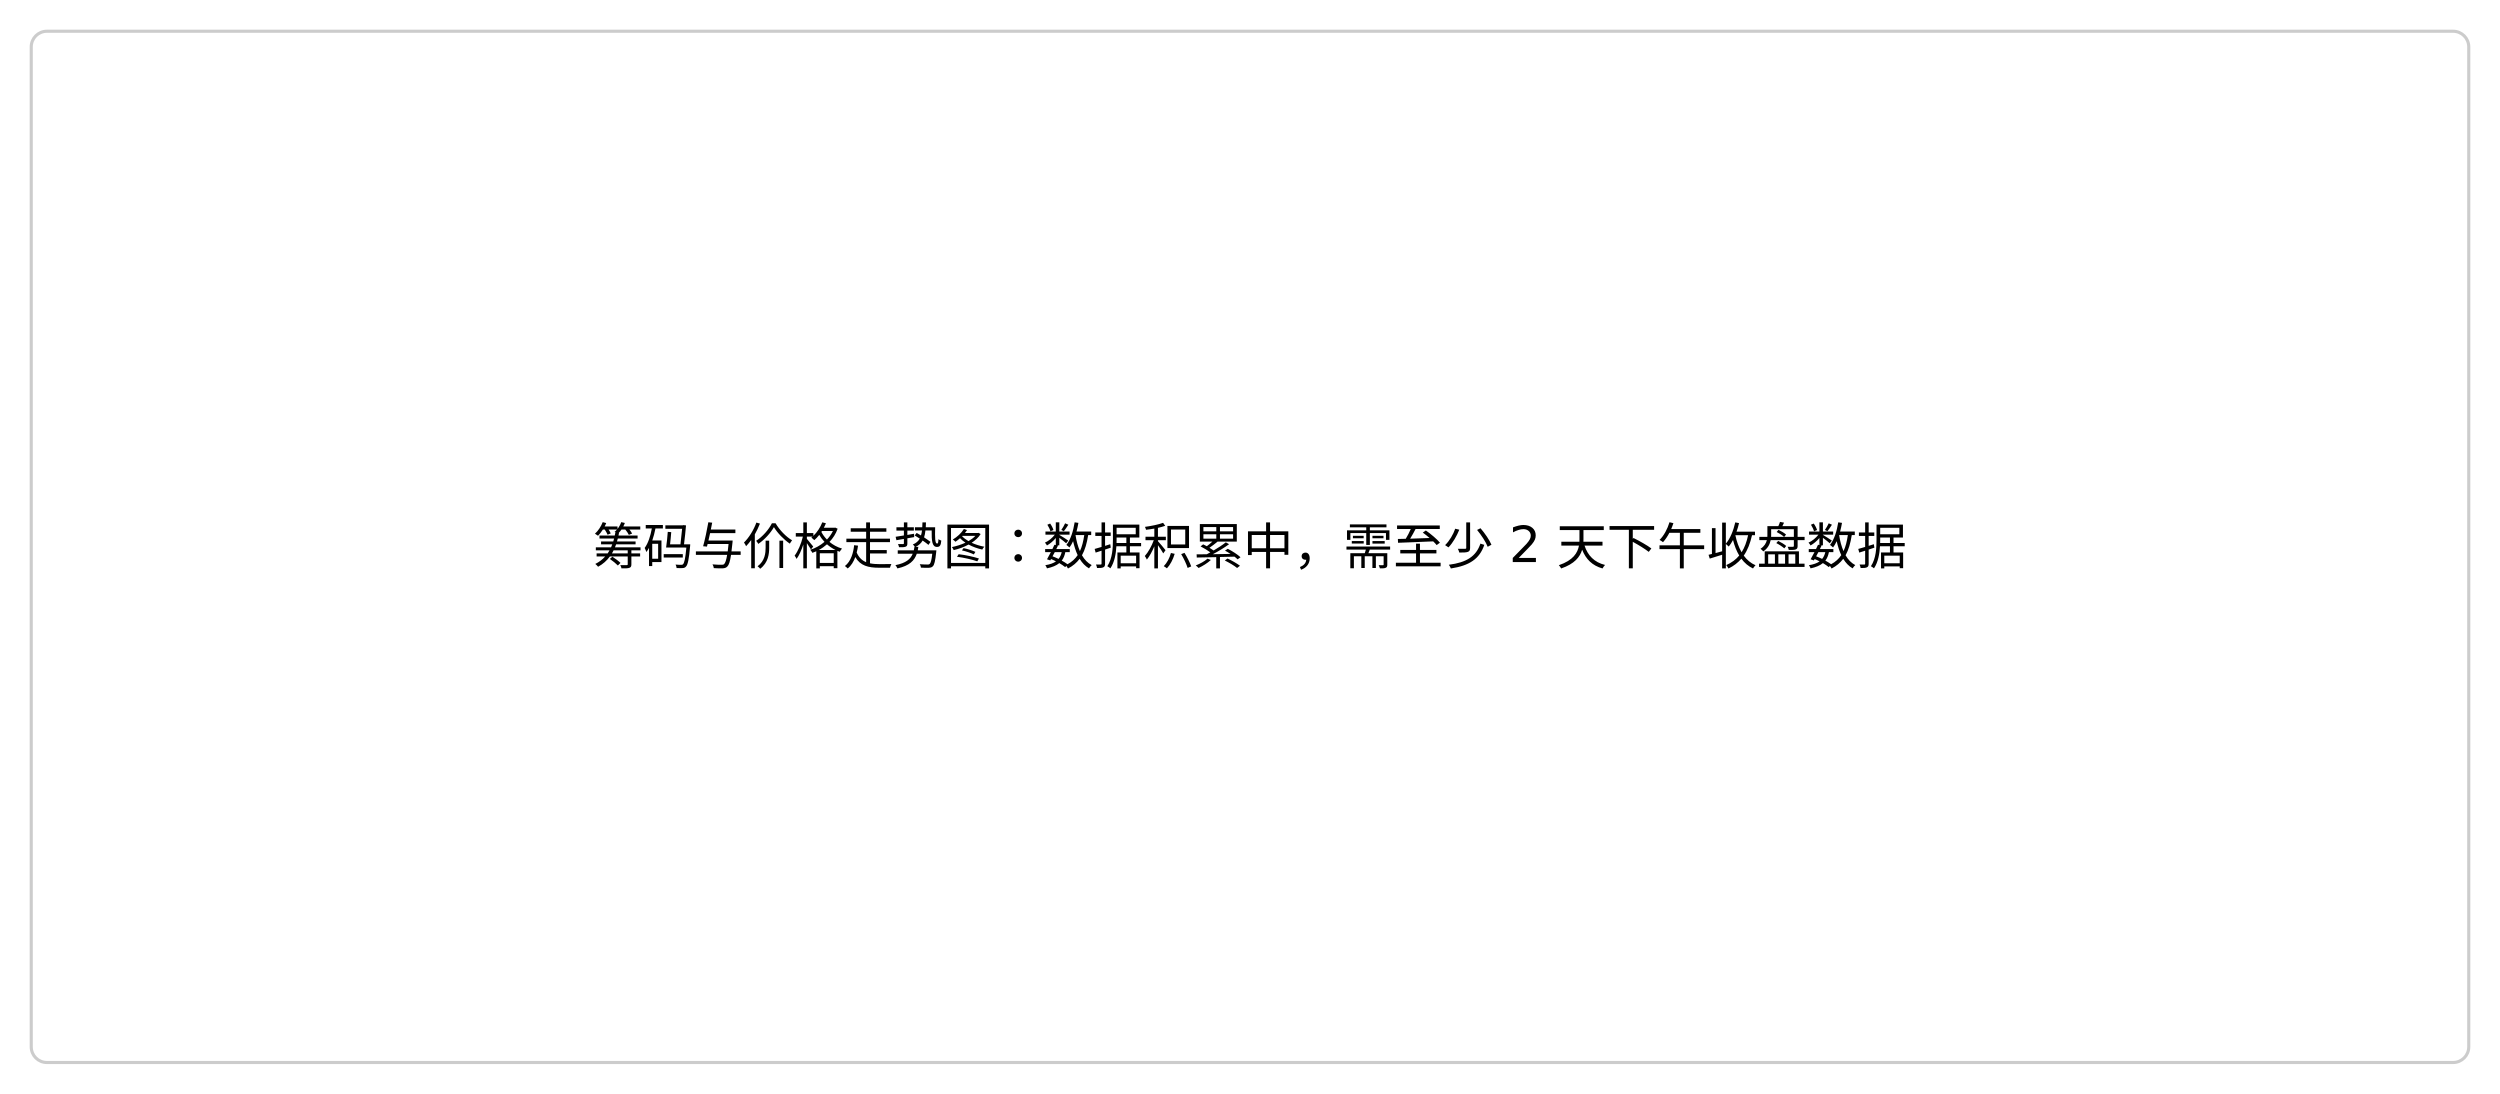
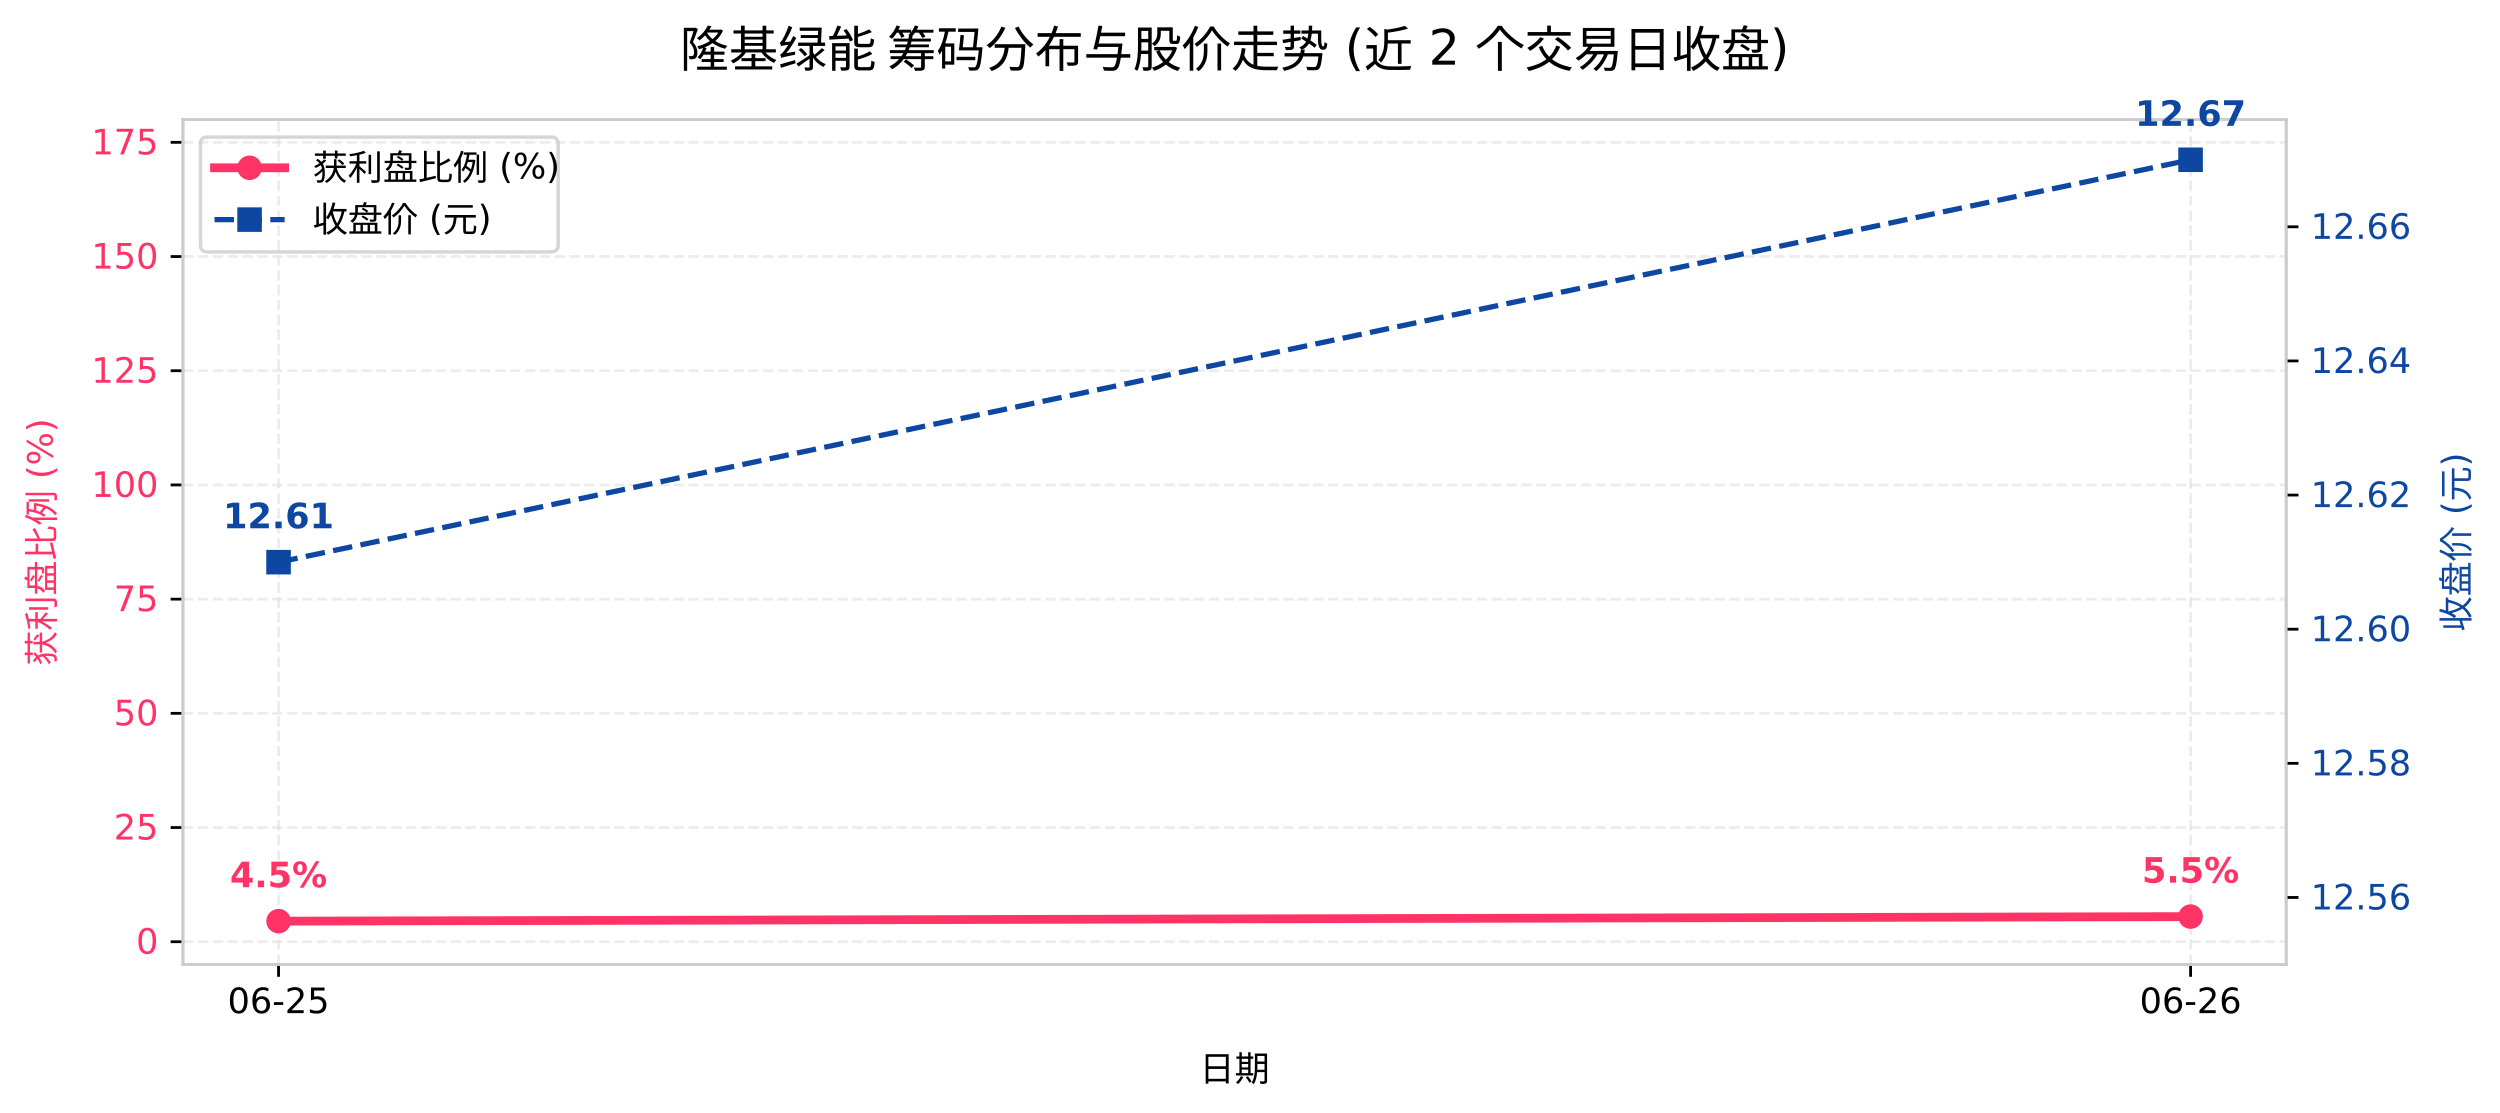
- <svg xmlns="http://www.w3.org/2000/svg" width="800" height="350" viewBox="0 0 800 350">
-   <rect width="100%" height="100%" fill="none" />
-   <rect x="10" y="10" width="780" height="330" rx="5" fill="none" stroke="#cccccc" stroke-width="1" />
-   <text x="400" y="175" fill="#000000" font-family="DejaVu Sans, Arial, sans-serif" font-size="16" text-anchor="middle" dominant-baseline="middle">
-     筹码与价格走势图：数据积累中，需至少 2 天下午收盘数据
-   </text>
+ <svg xmlns="http://www.w3.org/2000/svg" xmlns:xlink="http://www.w3.org/1999/xlink" width="712.815pt" height="317.148pt" viewBox="0 0 712.815 317.148" version="1.1">
+   <defs>
+     <style type="text/css">*{stroke-linejoin: round; stroke-linecap: butt}</style>
+   </defs>
+   <g id="figure_1">
+     <g id="patch_1">
+       <path d="M 0 317.148  L 712.815 317.148  L 712.815 0  L 0 0  L 0 317.148  z " style="fill: none" />
+     </g>
+     <g id="axes_1">
+       <g id="patch_2">
+         <path d="M 52.163 275.017  L 651.852 275.017  L 651.852 34.08  L 52.163 34.08  L 52.163 275.017  z " style="fill: none" />
+       </g>
+       <g id="matplotlib.axis_1">
+         <g id="xtick_1">
+           <g id="line2d_1">
+             <path d="M 79.421 275.017  L 79.421 34.08  " clip-path="url(#pc607a2a7ad)" style="fill: none; stroke-dasharray: 2.96,1.28; stroke-dashoffset: 0; stroke: #e0e0e0; stroke-opacity: 0.6; stroke-width: 0.8" />
+           </g>
+           <g id="line2d_2">
+             <defs>
+               <path id="mdf1e7ba62b" d="M 0 0  L 0 3.5  " style="stroke: #000000; stroke-width: 0.8" />
+             </defs>
+             <g>
+               <use xlink:href="#mdf1e7ba62b" x="79.421" y="275.017" style="stroke: #000000; stroke-width: 0.8" />
+             </g>
+           </g>
+           <g id="text_1">
+             <text style="font: 10px 'WenQuanYi Zen Hei', 'DejaVu Sans', 'Arial', sans-serif; text-anchor: middle" x="79.421" y="288.873" transform="rotate(-0 79.42114 288.8728)">06-25</text>
+           </g>
+         </g>
+         <g id="xtick_2">
+           <g id="line2d_3">
+             <path d="M 624.594 275.017  L 624.594 34.08  " clip-path="url(#pc607a2a7ad)" style="fill: none; stroke-dasharray: 2.96,1.28; stroke-dashoffset: 0; stroke: #e0e0e0; stroke-opacity: 0.6; stroke-width: 0.8" />
+           </g>
+           <g id="line2d_4">
+             <g>
+               <use xlink:href="#mdf1e7ba62b" x="624.594" y="275.017" style="stroke: #000000; stroke-width: 0.8" />
+             </g>
+           </g>
+           <g id="text_2">
+             <text style="font: 10px 'WenQuanYi Zen Hei', 'DejaVu Sans', 'Arial', sans-serif; text-anchor: middle" x="624.594" y="288.873" transform="rotate(-0 624.5939 288.8728)">06-26</text>
+           </g>
+         </g>
+         <g id="text_3">
+           <text style="font: 10px 'WenQuanYi Zen Hei', 'DejaVu Sans', 'Arial', sans-serif; text-anchor: middle" x="352.007" y="308.287" transform="rotate(-0 352.0075 308.2869)">日期</text>
+         </g>
+       </g>
+       <g id="matplotlib.axis_2">
+         <g id="ytick_1">
+           <g id="line2d_5">
+             <path d="M 52.163 268.505  L 651.852 268.505  " clip-path="url(#pc607a2a7ad)" style="fill: none; stroke-dasharray: 2.96,1.28; stroke-dashoffset: 0; stroke: #e0e0e0; stroke-opacity: 0.6; stroke-width: 0.8" />
+           </g>
+           <g id="line2d_6">
+             <defs>
+               <path id="m14c9d32a4a" d="M 0 0  L -3.5 0  " style="stroke: #000000; stroke-width: 0.8" />
+             </defs>
+             <g>
+               <use xlink:href="#m14c9d32a4a" x="52.163" y="268.505" style="stroke: #000000; stroke-width: 0.8" />
+             </g>
+           </g>
+           <g id="text_4">
+             <text style="fill: #ff3366; font: 10px 'WenQuanYi Zen Hei', 'DejaVu Sans', 'Arial', sans-serif; text-anchor: end" x="45.163" y="271.933" transform="rotate(-0 45.1625 271.9329)">0</text>
+           </g>
+         </g>
+         <g id="ytick_2">
+           <g id="line2d_7">
+             <path d="M 52.163 235.946  L 651.852 235.946  " clip-path="url(#pc607a2a7ad)" style="fill: none; stroke-dasharray: 2.96,1.28; stroke-dashoffset: 0; stroke: #e0e0e0; stroke-opacity: 0.6; stroke-width: 0.8" />
+           </g>
+           <g id="line2d_8">
+             <g>
+               <use xlink:href="#m14c9d32a4a" x="52.163" y="235.946" style="stroke: #000000; stroke-width: 0.8" />
+             </g>
+           </g>
+           <g id="text_5">
+             <text style="fill: #ff3366; font: 10px 'WenQuanYi Zen Hei', 'DejaVu Sans', 'Arial', sans-serif; text-anchor: end" x="45.163" y="239.374" transform="rotate(-0 45.1625 239.3739)">25</text>
+           </g>
+         </g>
+         <g id="ytick_3">
+           <g id="line2d_9">
+             <path d="M 52.163 203.387  L 651.852 203.387  " clip-path="url(#pc607a2a7ad)" style="fill: none; stroke-dasharray: 2.96,1.28; stroke-dashoffset: 0; stroke: #e0e0e0; stroke-opacity: 0.6; stroke-width: 0.8" />
+           </g>
+           <g id="line2d_10">
+             <g>
+               <use xlink:href="#m14c9d32a4a" x="52.163" y="203.387" style="stroke: #000000; stroke-width: 0.8" />
+             </g>
+           </g>
+           <g id="text_6">
+             <text style="fill: #ff3366; font: 10px 'WenQuanYi Zen Hei', 'DejaVu Sans', 'Arial', sans-serif; text-anchor: end" x="45.163" y="206.815" transform="rotate(-0 45.1625 206.815)">50</text>
+           </g>
+         </g>
+         <g id="ytick_4">
+           <g id="line2d_11">
+             <path d="M 52.163 170.828  L 651.852 170.828  " clip-path="url(#pc607a2a7ad)" style="fill: none; stroke-dasharray: 2.96,1.28; stroke-dashoffset: 0; stroke: #e0e0e0; stroke-opacity: 0.6; stroke-width: 0.8" />
+           </g>
+           <g id="line2d_12">
+             <g>
+               <use xlink:href="#m14c9d32a4a" x="52.163" y="170.828" style="stroke: #000000; stroke-width: 0.8" />
+             </g>
+           </g>
+           <g id="text_7">
+             <text style="fill: #ff3366; font: 10px 'WenQuanYi Zen Hei', 'DejaVu Sans', 'Arial', sans-serif; text-anchor: end" x="45.163" y="174.256" transform="rotate(-0 45.1625 174.256)">75</text>
+           </g>
+         </g>
+         <g id="ytick_5">
+           <g id="line2d_13">
+             <path d="M 52.163 138.269  L 651.852 138.269  " clip-path="url(#pc607a2a7ad)" style="fill: none; stroke-dasharray: 2.96,1.28; stroke-dashoffset: 0; stroke: #e0e0e0; stroke-opacity: 0.6; stroke-width: 0.8" />
+           </g>
+           <g id="line2d_14">
+             <g>
+               <use xlink:href="#m14c9d32a4a" x="52.163" y="138.269" style="stroke: #000000; stroke-width: 0.8" />
+             </g>
+           </g>
+           <g id="text_8">
+             <text style="fill: #ff3366; font: 10px 'WenQuanYi Zen Hei', 'DejaVu Sans', 'Arial', sans-serif; text-anchor: end" x="45.163" y="141.697" transform="rotate(-0 45.1625 141.6971)">100</text>
+           </g>
+         </g>
+         <g id="ytick_6">
+           <g id="line2d_15">
+             <path d="M 52.163 105.71  L 651.852 105.71  " clip-path="url(#pc607a2a7ad)" style="fill: none; stroke-dasharray: 2.96,1.28; stroke-dashoffset: 0; stroke: #e0e0e0; stroke-opacity: 0.6; stroke-width: 0.8" />
+           </g>
+           <g id="line2d_16">
+             <g>
+               <use xlink:href="#m14c9d32a4a" x="52.163" y="105.71" style="stroke: #000000; stroke-width: 0.8" />
+             </g>
+           </g>
+           <g id="text_9">
+             <text style="fill: #ff3366; font: 10px 'WenQuanYi Zen Hei', 'DejaVu Sans', 'Arial', sans-serif; text-anchor: end" x="45.163" y="109.138" transform="rotate(-0 45.1625 109.1381)">125</text>
+           </g>
+         </g>
+         <g id="ytick_7">
+           <g id="line2d_17">
+             <path d="M 52.163 73.151  L 651.852 73.151  " clip-path="url(#pc607a2a7ad)" style="fill: none; stroke-dasharray: 2.96,1.28; stroke-dashoffset: 0; stroke: #e0e0e0; stroke-opacity: 0.6; stroke-width: 0.8" />
+           </g>
+           <g id="line2d_18">
+             <g>
+               <use xlink:href="#m14c9d32a4a" x="52.163" y="73.151" style="stroke: #000000; stroke-width: 0.8" />
+             </g>
+           </g>
+           <g id="text_10">
+             <text style="fill: #ff3366; font: 10px 'WenQuanYi Zen Hei', 'DejaVu Sans', 'Arial', sans-serif; text-anchor: end" x="45.163" y="76.579" transform="rotate(-0 45.1625 76.57918)">150</text>
+           </g>
+         </g>
+         <g id="ytick_8">
+           <g id="line2d_19">
+             <path d="M 52.163 40.592  L 651.852 40.592  " clip-path="url(#pc607a2a7ad)" style="fill: none; stroke-dasharray: 2.96,1.28; stroke-dashoffset: 0; stroke: #e0e0e0; stroke-opacity: 0.6; stroke-width: 0.8" />
+           </g>
+           <g id="line2d_20">
+             <g>
+               <use xlink:href="#m14c9d32a4a" x="52.163" y="40.592" style="stroke: #000000; stroke-width: 0.8" />
+             </g>
+           </g>
+           <g id="text_11">
+             <text style="fill: #ff3366; font: 10px 'WenQuanYi Zen Hei', 'DejaVu Sans', 'Arial', sans-serif; text-anchor: end" x="45.163" y="44.02" transform="rotate(-0 45.1625 44.02023)">175</text>
+           </g>
+         </g>
+         <g id="text_12">
+           <text style="fill: #ff3366; font: 10px 'WenQuanYi Zen Hei', 'DejaVu Sans', 'Arial', sans-serif; text-anchor: middle" x="15.463" y="154.548" transform="rotate(-90 15.4625 154.5484)">获利盘比例 (%)</text>
+         </g>
+       </g>
+       <g id="line2d_21">
+         <path d="M 79.421 262.644  L 624.594 261.342  " clip-path="url(#pc607a2a7ad)" style="fill: none; stroke: #ff3366; stroke-width: 2.5; stroke-linecap: square" />
+         <defs>
+           <path id="mdab7dca5b5" d="M 0 3  C 0.796 3 1.559 2.684 2.121 2.121  C 2.684 1.559 3 0.796 3 0  C 3 -0.796 2.684 -1.559 2.121 -2.121  C 1.559 -2.684 0.796 -3 0 -3  C -0.796 -3 -1.559 -2.684 -2.121 -2.121  C -2.684 -1.559 -3 -0.796 -3 0  C -3 0.796 -2.684 1.559 -2.121 2.121  C -1.559 2.684 -0.796 3 0 3  z " style="stroke: #ff3366" />
+         </defs>
+         <g clip-path="url(#pc607a2a7ad)">
+           <use xlink:href="#mdab7dca5b5" x="79.421" y="262.644" style="fill: #ff3366; stroke: #ff3366" />
+           <use xlink:href="#mdab7dca5b5" x="624.594" y="261.342" style="fill: #ff3366; stroke: #ff3366" />
+         </g>
+       </g>
+       <g id="patch_3">
+         <path d="M 52.163 275.017  L 52.163 34.08  " style="fill: none; stroke: #cccccc; stroke-width: 0.8; stroke-linejoin: miter; stroke-linecap: square" />
+       </g>
+       <g id="patch_4">
+         <path d="M 651.852 275.017  L 651.852 34.08  " style="fill: none; stroke: #cccccc; stroke-width: 0.8; stroke-linejoin: miter; stroke-linecap: square" />
+       </g>
+       <g id="patch_5">
+         <path d="M 52.163 275.017  L 651.852 275.017  " style="fill: none; stroke: #cccccc; stroke-width: 0.8; stroke-linejoin: miter; stroke-linecap: square" />
+       </g>
+       <g id="patch_6">
+         <path d="M 52.163 34.08  L 651.852 34.08  " style="fill: none; stroke: #cccccc; stroke-width: 0.8; stroke-linejoin: miter; stroke-linecap: square" />
+       </g>
+       <g id="text_13">
+         <text style="fill: #ff3366; font: 700 10px 'WenQuanYi Zen Hei', 'DejaVu Sans', 'Arial', sans-serif; text-anchor: middle" x="79.421" y="252.983" transform="rotate(-0 79.42114 252.9832)">4.5%</text>
+       </g>
+       <g id="text_14">
+         <text style="fill: #ff3366; font: 700 10px 'WenQuanYi Zen Hei', 'DejaVu Sans', 'Arial', sans-serif; text-anchor: middle" x="624.594" y="251.681" transform="rotate(-0 624.5939 251.6809)">5.5%</text>
+       </g>
+       <g id="legend_1">
+         <g id="patch_7">
+           <path d="M 59.163 71.829  L 157.15 71.829  Q 159.15 71.829 159.15 69.829  L 159.15 41.08  Q 159.15 39.08 157.15 39.08  L 59.163 39.08  Q 57.163 39.08 57.163 41.08  L 57.163 69.829  Q 57.163 71.829 59.163 71.829  L 59.163 71.829  z " style="fill: none; opacity: 0.8; stroke: #cccccc; stroke-linejoin: miter" />
+         </g>
+         <g id="line2d_22">
+           <path d="M 61.163 47.843  L 71.162 47.843  L 81.162 47.843  " style="fill: none; stroke: #ff3366; stroke-width: 2.5; stroke-linecap: square" />
+           <g>
+             <use xlink:href="#mdab7dca5b5" x="71.162" y="47.843" style="fill: #ff3366; stroke: #ff3366" />
+           </g>
+         </g>
+         <g id="text_15">
+           <text style="font: 10px 'WenQuanYi Zen Hei', 'DejaVu Sans', 'Arial', sans-serif; text-anchor: start" x="89.162" y="51.343" transform="rotate(-0 89.1625 51.34281)">获利盘比例 (%)</text>
+         </g>
+         <g id="line2d_23">
+           <path d="M 61.163 62.619  L 71.162 62.619  L 81.162 62.619  " style="fill: none; stroke-dasharray: 5.55,2.4; stroke-dashoffset: 0; stroke: #0d47a1; stroke-width: 1.5" />
+           <defs>
+             <path id="mcc525f8d27" d="M -3 3  L 3 3  L 3 -3  L -3 -3  z " style="stroke: #0d47a1; stroke-linejoin: miter" />
+           </defs>
+           <g>
+             <use xlink:href="#mcc525f8d27" x="71.162" y="62.619" style="fill: #0d47a1; stroke: #0d47a1; stroke-linejoin: miter" />
+           </g>
+         </g>
+         <g id="text_16">
+           <text style="font: 10px 'WenQuanYi Zen Hei', 'DejaVu Sans', 'Arial', sans-serif; text-anchor: start" x="89.162" y="66.119" transform="rotate(-0 89.1625 66.11938)">收盘价 (元)</text>
+         </g>
+       </g>
+     </g>
+     <g id="axes_2">
+       <g id="matplotlib.axis_3">
+         <g id="ytick_9">
+           <g id="line2d_24">
+             <defs>
+               <path id="me761938333" d="M 0 0  L 3.5 0  " style="stroke: #000000; stroke-width: 0.8" />
+             </defs>
+             <g>
+               <use xlink:href="#me761938333" x="651.852" y="255.895" style="stroke: #000000; stroke-width: 0.8" />
+             </g>
+           </g>
+           <g id="text_17">
+             <text style="fill: #0d47a1; font: 10px 'WenQuanYi Zen Hei', 'DejaVu Sans', 'Arial', sans-serif; text-anchor: start" x="658.852" y="259.323" transform="rotate(-0 658.8525 259.3228)">12.56</text>
+           </g>
+         </g>
+         <g id="ytick_10">
+           <g id="line2d_25">
+             <g>
+               <use xlink:href="#me761938333" x="651.852" y="217.651" style="stroke: #000000; stroke-width: 0.8" />
+             </g>
+           </g>
+           <g id="text_18">
+             <text style="fill: #0d47a1; font: 10px 'WenQuanYi Zen Hei', 'DejaVu Sans', 'Arial', sans-serif; text-anchor: start" x="658.852" y="221.079" transform="rotate(-0 658.8525 221.0789)">12.58</text>
+           </g>
+         </g>
+         <g id="ytick_11">
+           <g id="line2d_26">
+             <g>
+               <use xlink:href="#me761938333" x="651.852" y="179.407" style="stroke: #000000; stroke-width: 0.8" />
+             </g>
+           </g>
+           <g id="text_19">
+             <text style="fill: #0d47a1; font: 10px 'WenQuanYi Zen Hei', 'DejaVu Sans', 'Arial', sans-serif; text-anchor: start" x="658.852" y="182.835" transform="rotate(-0 658.8525 182.8351)">12.60</text>
+           </g>
+         </g>
+         <g id="ytick_12">
+           <g id="line2d_27">
+             <g>
+               <use xlink:href="#me761938333" x="651.852" y="141.163" style="stroke: #000000; stroke-width: 0.8" />
+             </g>
+           </g>
+           <g id="text_20">
+             <text style="fill: #0d47a1; font: 10px 'WenQuanYi Zen Hei', 'DejaVu Sans', 'Arial', sans-serif; text-anchor: start" x="658.852" y="144.591" transform="rotate(-0 658.8525 144.5912)">12.62</text>
+           </g>
+         </g>
+         <g id="ytick_13">
+           <g id="line2d_28">
+             <g>
+               <use xlink:href="#me761938333" x="651.852" y="102.919" style="stroke: #000000; stroke-width: 0.8" />
+             </g>
+           </g>
+           <g id="text_21">
+             <text style="fill: #0d47a1; font: 10px 'WenQuanYi Zen Hei', 'DejaVu Sans', 'Arial', sans-serif; text-anchor: start" x="658.852" y="106.347" transform="rotate(-0 658.8525 106.3474)">12.64</text>
+           </g>
+         </g>
+         <g id="ytick_14">
+           <g id="line2d_29">
+             <g>
+               <use xlink:href="#me761938333" x="651.852" y="64.675" style="stroke: #000000; stroke-width: 0.8" />
+             </g>
+           </g>
+           <g id="text_22">
+             <text style="fill: #0d47a1; font: 10px 'WenQuanYi Zen Hei', 'DejaVu Sans', 'Arial', sans-serif; text-anchor: start" x="658.852" y="68.104" transform="rotate(-0 658.8525 68.10352)">12.66</text>
+           </g>
+         </g>
+         <g id="text_23">
+           <text style="fill: #0d47a1; font: 10px 'WenQuanYi Zen Hei', 'DejaVu Sans', 'Arial', sans-serif; text-anchor: middle" x="703.906" y="154.548" transform="rotate(-90 703.9056 154.5484)">收盘价 (元)</text>
+         </g>
+       </g>
+       <g id="line2d_30">
+         <path d="M 79.421 160.285  L 624.594 45.553  " clip-path="url(#pc607a2a7ad)" style="fill: none; stroke-dasharray: 5.55,2.4; stroke-dashoffset: 0; stroke: #0d47a1; stroke-width: 1.5" />
+         <g clip-path="url(#pc607a2a7ad)">
+           <use xlink:href="#mcc525f8d27" x="79.421" y="160.285" style="fill: #0d47a1; stroke: #0d47a1; stroke-linejoin: miter" />
+           <use xlink:href="#mcc525f8d27" x="624.594" y="45.553" style="fill: #0d47a1; stroke: #0d47a1; stroke-linejoin: miter" />
+         </g>
+       </g>
+       <g id="patch_8">
+         <path d="M 52.163 275.017  L 52.163 34.08  " style="fill: none; stroke: #cccccc; stroke-width: 0.8; stroke-linejoin: miter; stroke-linecap: square" />
+       </g>
+       <g id="patch_9">
+         <path d="M 651.852 275.017  L 651.852 34.08  " style="fill: none; stroke: #cccccc; stroke-width: 0.8; stroke-linejoin: miter; stroke-linecap: square" />
+       </g>
+       <g id="patch_10">
+         <path d="M 52.163 275.017  L 651.852 275.017  " style="fill: none; stroke: #cccccc; stroke-width: 0.8; stroke-linejoin: miter; stroke-linecap: square" />
+       </g>
+       <g id="patch_11">
+         <path d="M 52.163 34.08  L 651.852 34.08  " style="fill: none; stroke: #cccccc; stroke-width: 0.8; stroke-linejoin: miter; stroke-linecap: square" />
+       </g>
+       <g id="text_24">
+         <text style="fill: #0d47a1; font: 700 10px 'WenQuanYi Zen Hei', 'DejaVu Sans', 'Arial', sans-serif; text-anchor: middle" x="79.421" y="150.624" transform="rotate(-0 79.42114 150.6241)">12.61</text>
+       </g>
+       <g id="text_25">
+         <text style="fill: #0d47a1; font: 700 10px 'WenQuanYi Zen Hei', 'DejaVu Sans', 'Arial', sans-serif; text-anchor: middle" x="624.594" y="35.893" transform="rotate(-0 624.5939 35.89253)">12.67</text>
+       </g>
+       <g id="text_26">
+         <text style="font: 14px 'WenQuanYi Zen Hei', 'DejaVu Sans', 'Arial', sans-serif; text-anchor: middle" x="352.007" y="19.08" transform="rotate(-0 352.0075 19.08031)">隆基绿能 筹码分布与股价走势 (近 2 个交易日收盘)</text>
+       </g>
+     </g>
+   </g>
+   <defs>
+     <clipPath id="pc607a2a7ad">
+       <rect x="52.163" y="34.08" width="599.69" height="240.936" />
+     </clipPath>
+   </defs>
</svg>
